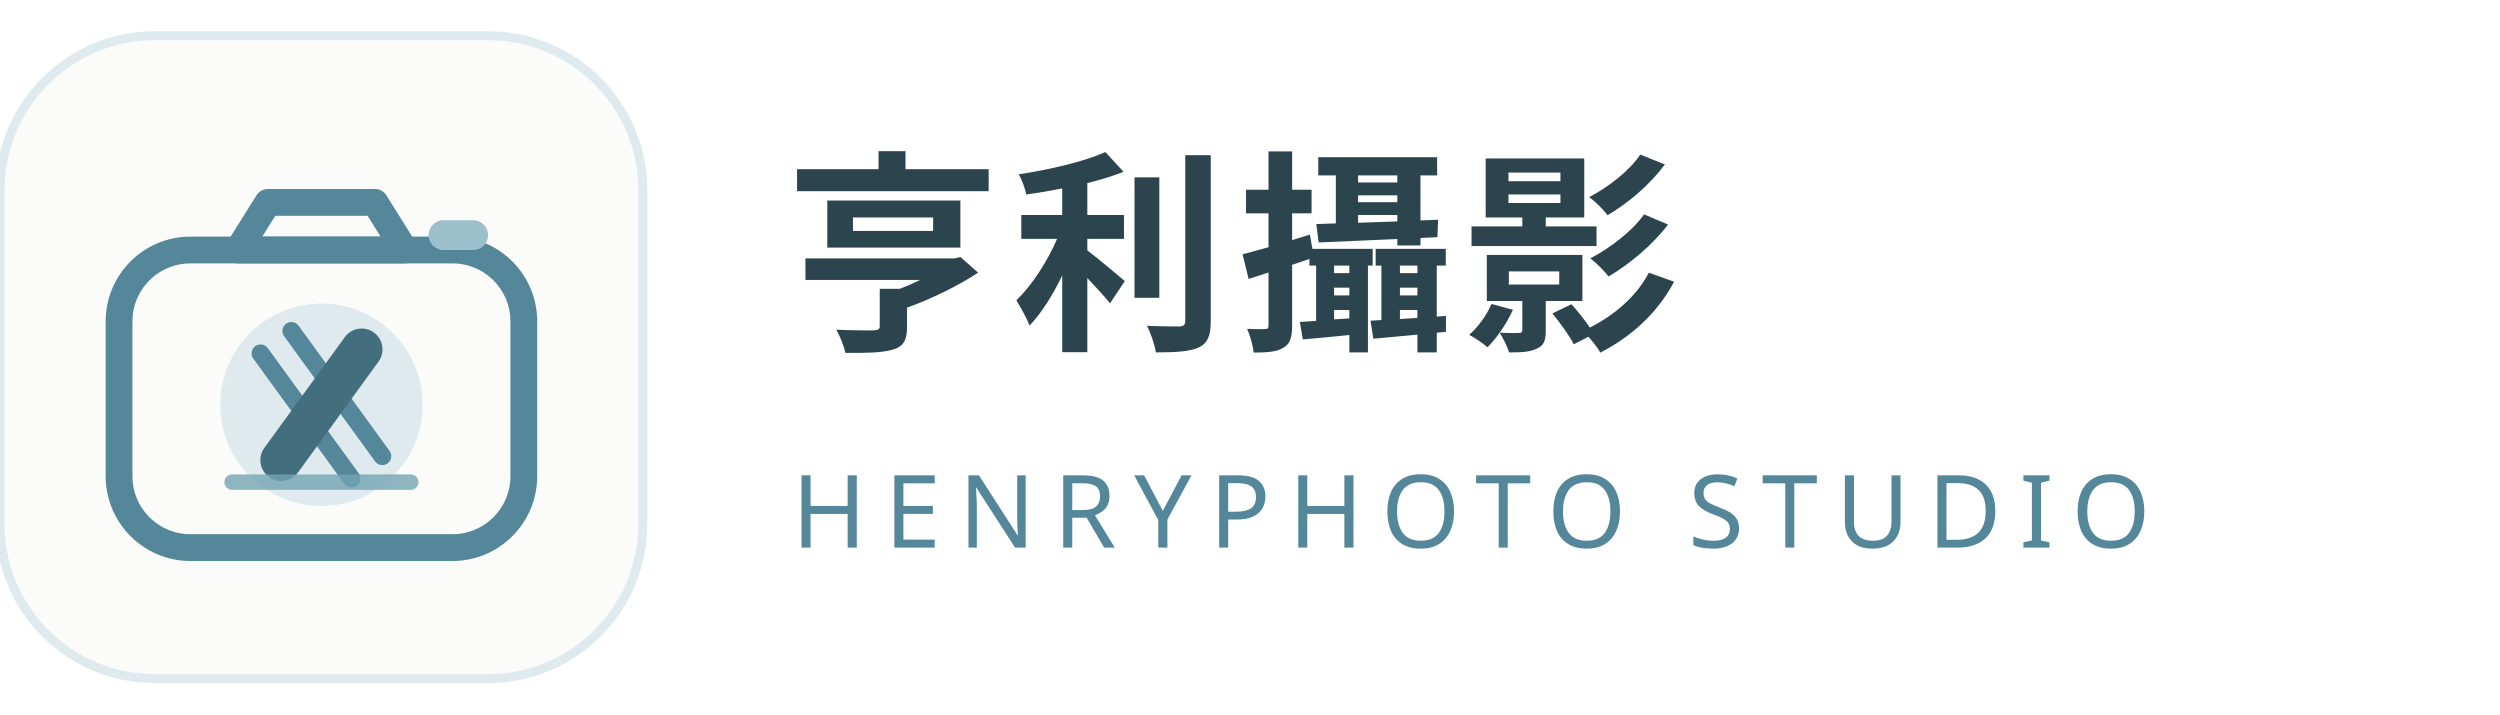
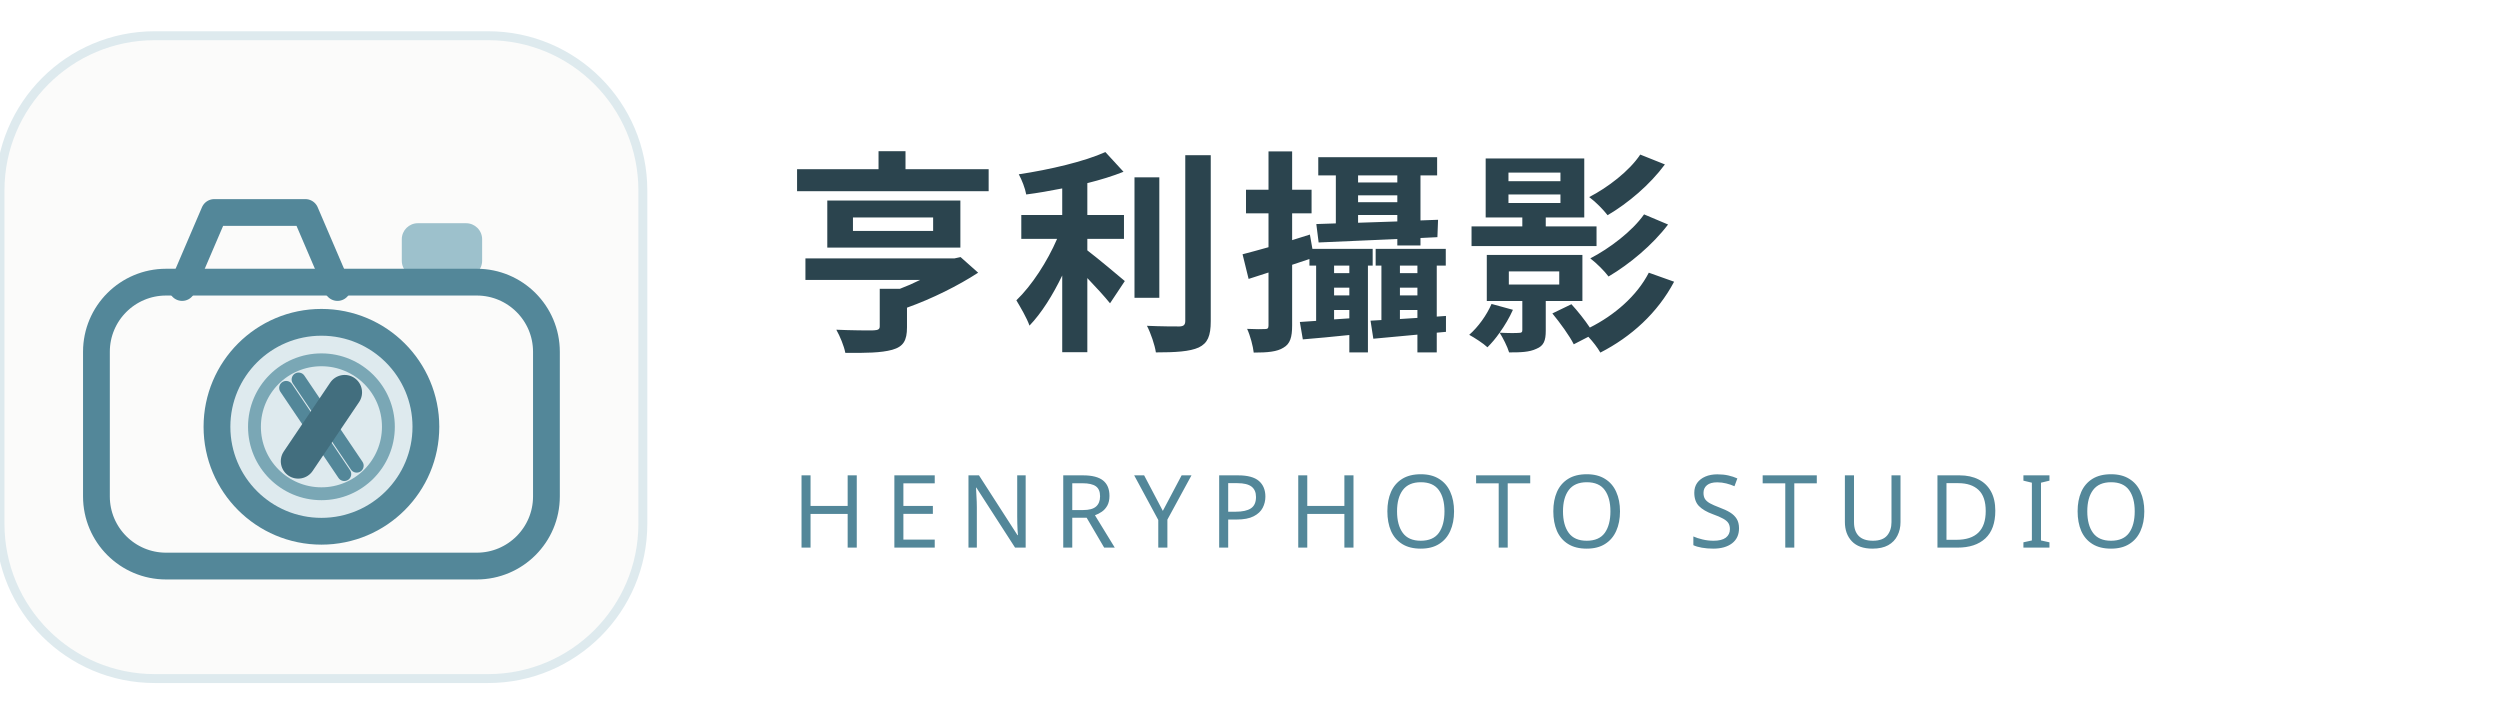
<svg xmlns="http://www.w3.org/2000/svg" width="420" height="120" viewBox="0 0 420 120" role="img" aria-label="亨利攝影工作室 Henryphoto studio">
  <rect x="0" y="6" width="108" height="108" rx="26" fill="#fbfbfa" stroke="#deeaee" stroke-width="1.5" />
-   <rect x="20" y="42" width="68" height="50" rx="12" fill="none" stroke="#538799" stroke-width="4.5" />
-   <path d="M40 42 L45 34 L63 34 L68 42 Z" fill="none" stroke="#538799" stroke-width="4.5" stroke-linejoin="round" />
-   <rect x="72" y="37" width="10" height="5" rx="2.5" fill="#9dc1cc" />
-   <circle cx="54" cy="68" r="17" fill="#deeaee" />
-   <g transform="rotate(-36 54 68)">
-     <rect x="49.3" y="53.5" width="3" height="29" rx="1.5" fill="#538799" />
-     <rect x="55.7" y="53.5" width="3" height="29" rx="1.5" fill="#538799" />
+   <g transform="translate(0 6) scale(0.9)">
+     <path d="M34 47 L40 33 L57 33 L63 47" fill="none" stroke="#538799" stroke-width="5" stroke-linejoin="round" stroke-linecap="round" />
+     <rect x="75" y="35" width="15" height="10" rx="3" fill="#9dc1cc" />
+     <rect x="18" y="46" width="84" height="53" rx="13" fill="none" stroke="#538799" stroke-width="5" />
+     <circle cx="60" cy="73" r="19.5" fill="#deeaee" stroke="#538799" stroke-width="5" />
+     <circle cx="60" cy="73" r="12.5" fill="none" stroke="#7aa7b5" stroke-width="2.4" />
+     <g transform="rotate(-34 60 73)">
+       <rect x="57.3" y="62" width="2.6" height="22" rx="1.3" fill="#538799" />
+       <rect x="60.1" y="62" width="2.6" height="22" rx="1.3" fill="#538799" />
+     </g>
+     <rect x="56.75" y="62" width="6.5" height="22" rx="3.25" fill="#426e7e" transform="rotate(34 60 73)" />
  </g>
-   <rect x="50.5" y="53" width="7" height="30" rx="3.5" fill="#426e7e" transform="rotate(36 54 68)" />
-   <path d="M39 81 L69 81" stroke="#74a4b3" stroke-width="2.6" stroke-linecap="round" opacity="0.8" />
  <text x="132" y="56" font-family="'Noto Sans TC','PingFang TC',sans-serif" font-size="36" font-weight="700" fill="#2b444e" letter-spacing="2">亨利攝影</text>
  <text x="133" y="92" font-family="'Outfit',sans-serif" font-size="17" font-weight="500" fill="#538799" letter-spacing="3">HENRYPHOTO STUDIO</text>
</svg>
